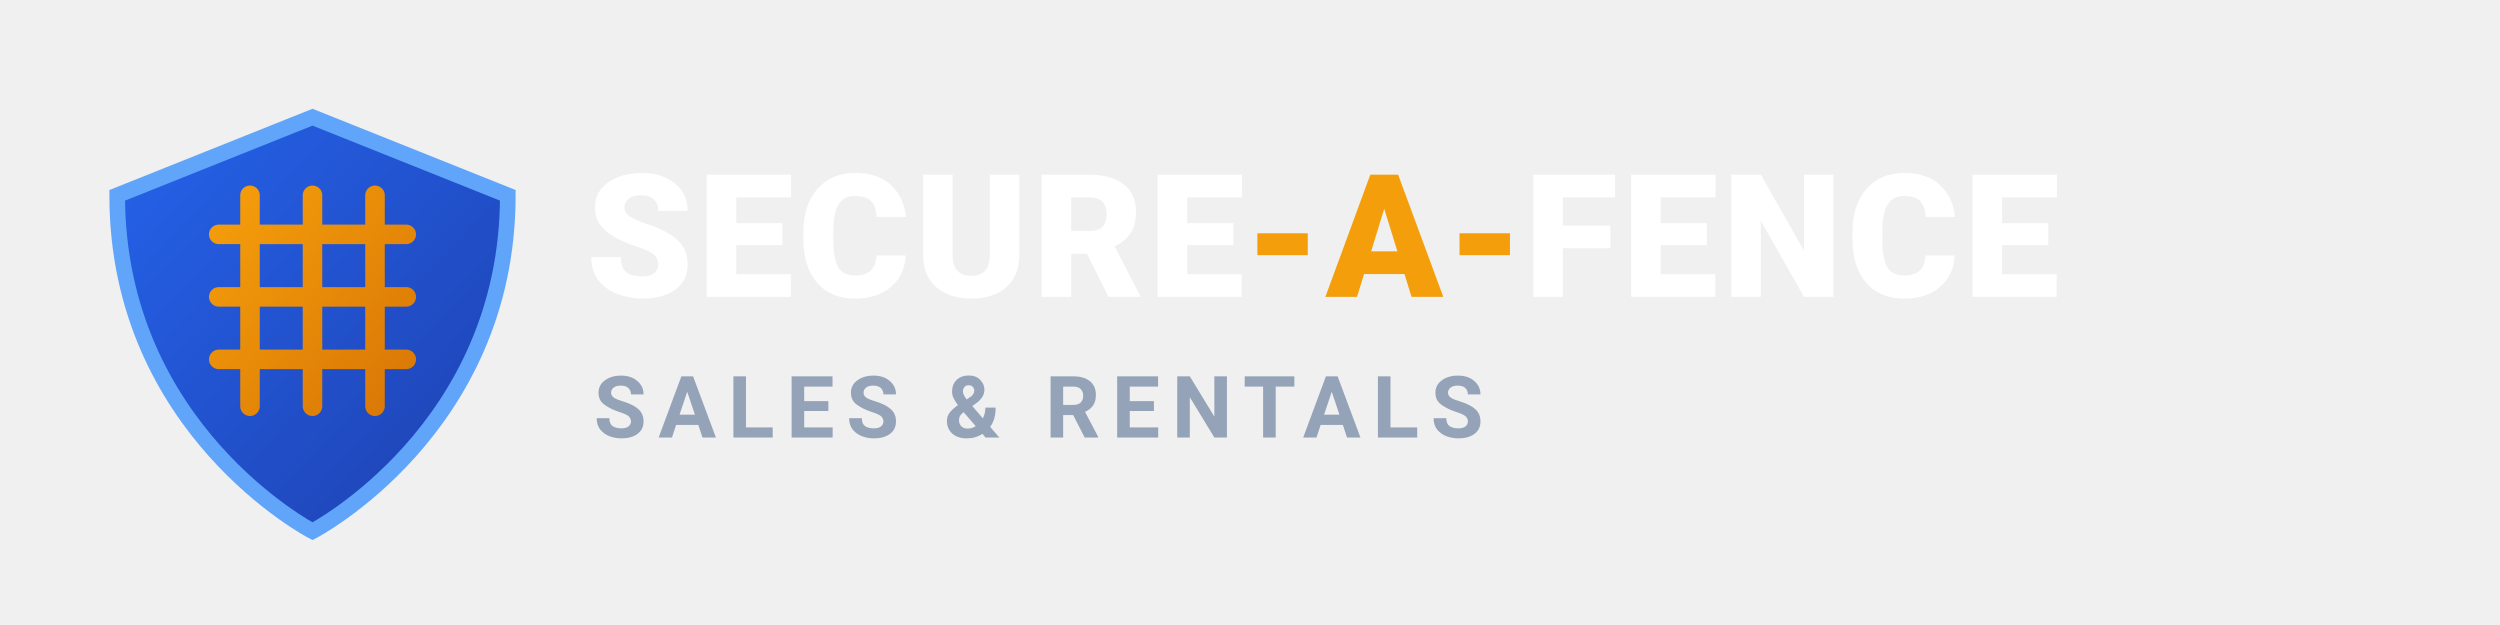
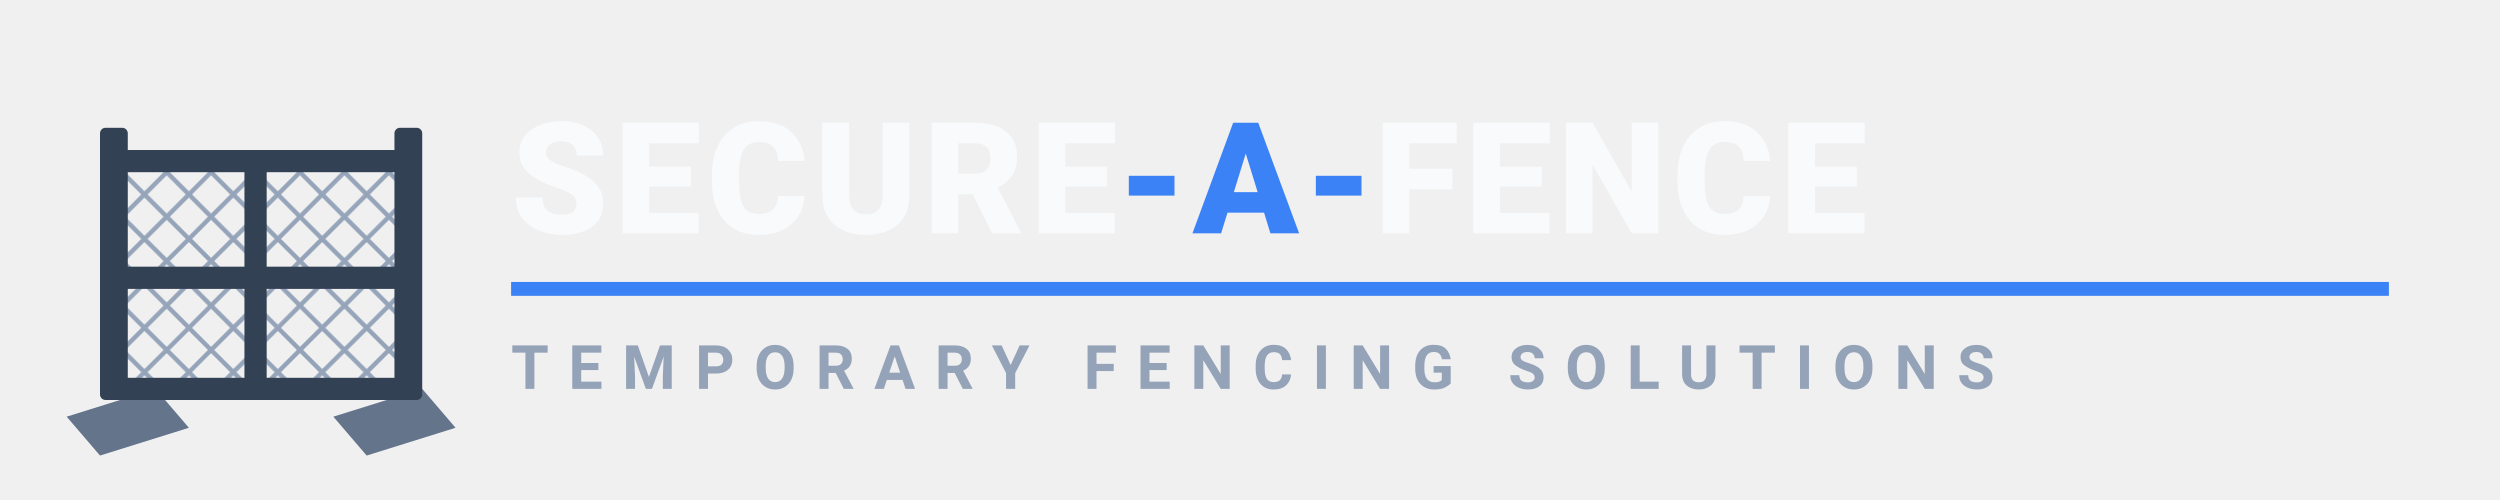
- <svg xmlns="http://www.w3.org/2000/svg" viewBox="0 0 320 80" width="320" height="80">
+ <svg xmlns="http://www.w3.org/2000/svg" viewBox="0 0 450 90" width="450" height="90">
  <defs>
-     <linearGradient id="shieldGrad" x1="0%" y1="0%" x2="100%" y2="100%">
-       <stop offset="0%" stop-color="#2563eb" />
-       <stop offset="100%" stop-color="#1e40af" />
-     </linearGradient>
-     <linearGradient id="fencePattern" x1="0%" y1="0%" x2="100%" y2="100%">
-       <stop offset="0%" stop-color="#f59e0b" />
-       <stop offset="100%" stop-color="#d97706" />
-     </linearGradient>
+     <pattern id="logoMesh" width="8" height="8" patternUnits="userSpaceOnUse">
+       <path d="M 0 4 L 4 0 L 8 4 L 4 8 Z" fill="none" stroke="#94a3b8" stroke-width="0.8" />
+     </pattern>
  </defs>
-   <g transform="translate(10, 10)">
-     <path d="M 30 5 L 55 15 C 55 45 30 58 30 58 C 30 58 5 45 5 15 Z" fill="url(#shieldGrad)" stroke="#60a5fa" stroke-width="2" />
-     <path d="M 18 20 L 42 20 M 18 28 L 42 28 M 18 36 L 42 36 M 22 15 L 22 42 M 30 15 L 30 42 M 38 15 L 38 42" stroke="url(#fencePattern)" stroke-width="2.5" stroke-linecap="round" />
+   <g transform="translate(10, 15)">
+     <polygon points="2,60 18,55 24,62 8,67" fill="#64748b" />
+     <polygon points="50,60 66,55 72,62 56,67" fill="#64748b" />
+     <rect x="12" y="15" width="25" height="20" fill="url(#logoMesh)" />
+     <rect x="37" y="15" width="25" height="20" fill="url(#logoMesh)" />
+     <rect x="12" y="35" width="25" height="20" fill="url(#logoMesh)" />
+     <rect x="37" y="35" width="25" height="20" fill="url(#logoMesh)" />
+     <rect x="10" y="12" width="54" height="4" rx="1" fill="#334155" />
+     <rect x="10" y="53" width="54" height="4" rx="1" fill="#334155" />
+     <rect x="8" y="8" width="5" height="49" rx="1" fill="#334155" />
+     <rect x="61" y="8" width="5" height="49" rx="1" fill="#334155" />
+     <rect x="34" y="12" width="4" height="45" fill="#334155" />
+     <rect x="10" y="33" width="54" height="4" fill="#334155" />
  </g>
-   <text x="75" y="38" font-family="'Segoe UI', Roboto, sans-serif" font-weight="900" font-size="22" fill="#ffffff" letter-spacing="0.5">SECURE<tspan fill="#f59e0b">-A-</tspan>FENCE</text>
-   <text x="76" y="56" font-family="'Segoe UI', Roboto, sans-serif" font-weight="600" font-size="11" fill="#94a3b8" letter-spacing="1.5">SALES &amp; RENTALS</text>
+   <text x="92" y="42" font-family="'Segoe UI', Roboto, Helvetica, sans-serif" font-weight="900" font-size="28" fill="#f8fafc" letter-spacing="1">SECURE<tspan fill="#3b82f6">-A-</tspan>FENCE</text>
+   <line x1="92" y1="52" x2="430" y2="52" stroke="#3b82f6" stroke-width="2.5" />
+   <text x="92" y="70" font-family="'Segoe UI', Roboto, Helvetica, sans-serif" font-weight="600" font-size="11" fill="#94a3b8" letter-spacing="3.5">TEMPORARY FENCING SOLUTIONS</text>
</svg>
